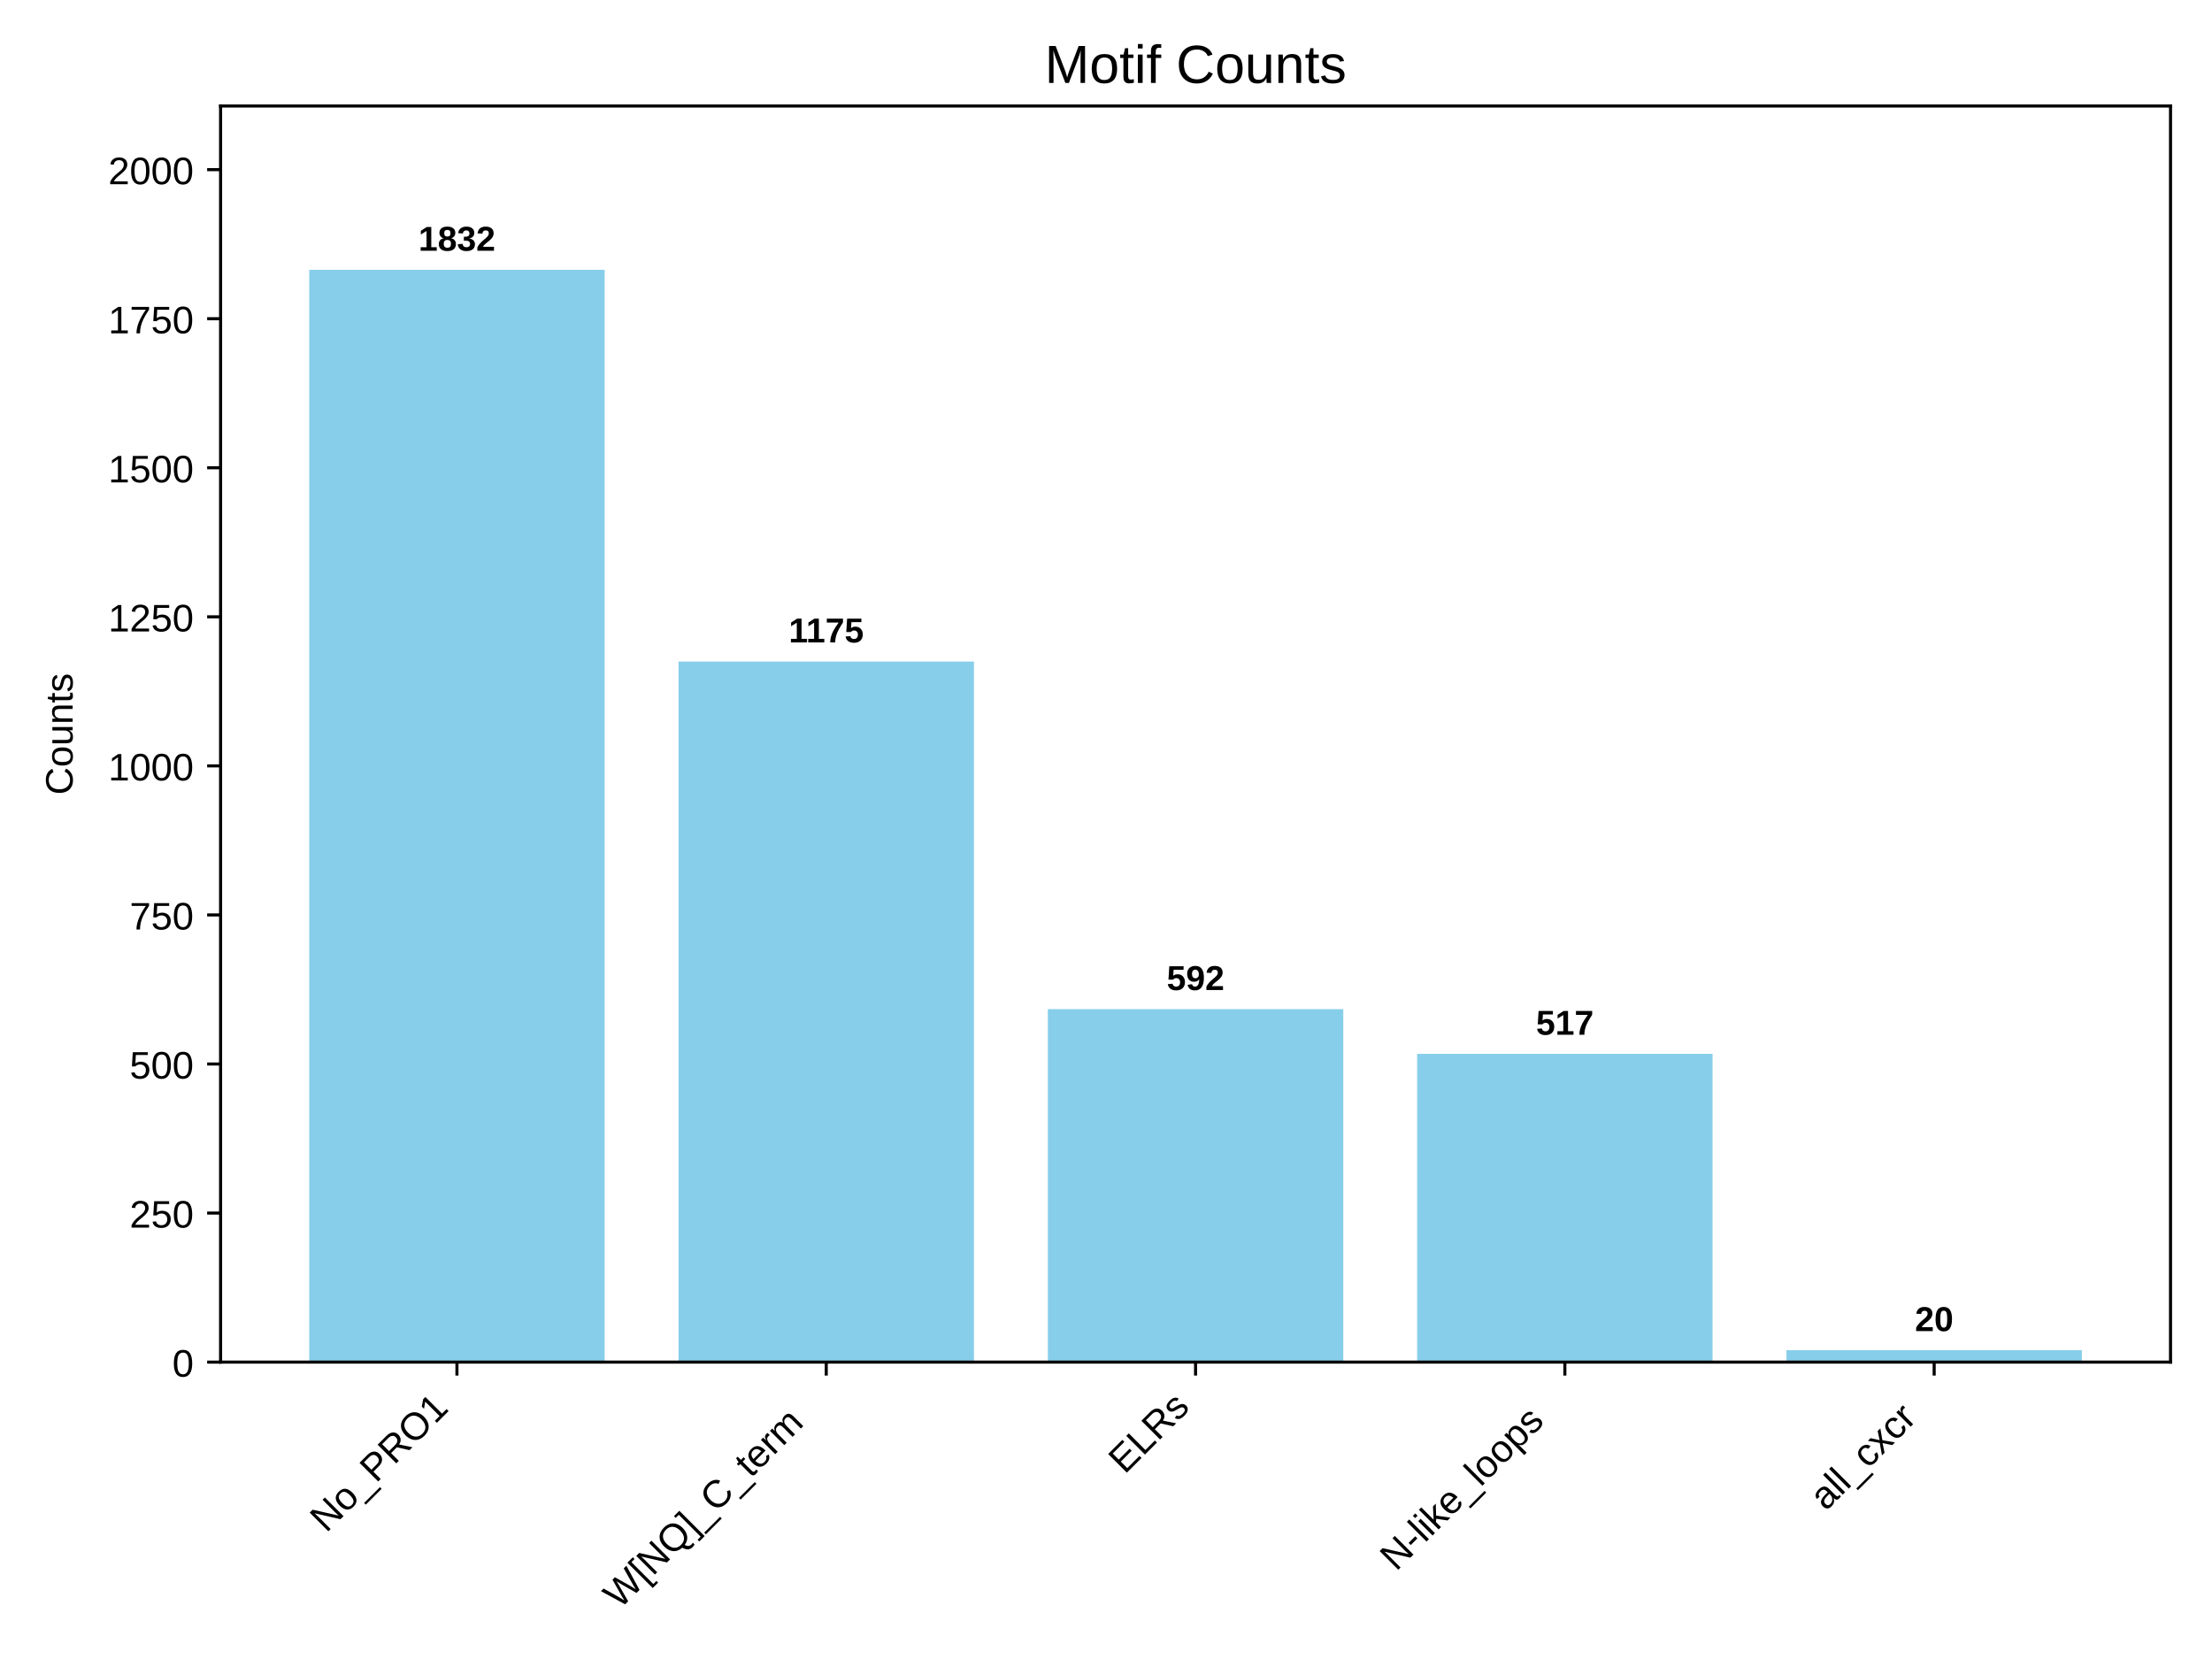
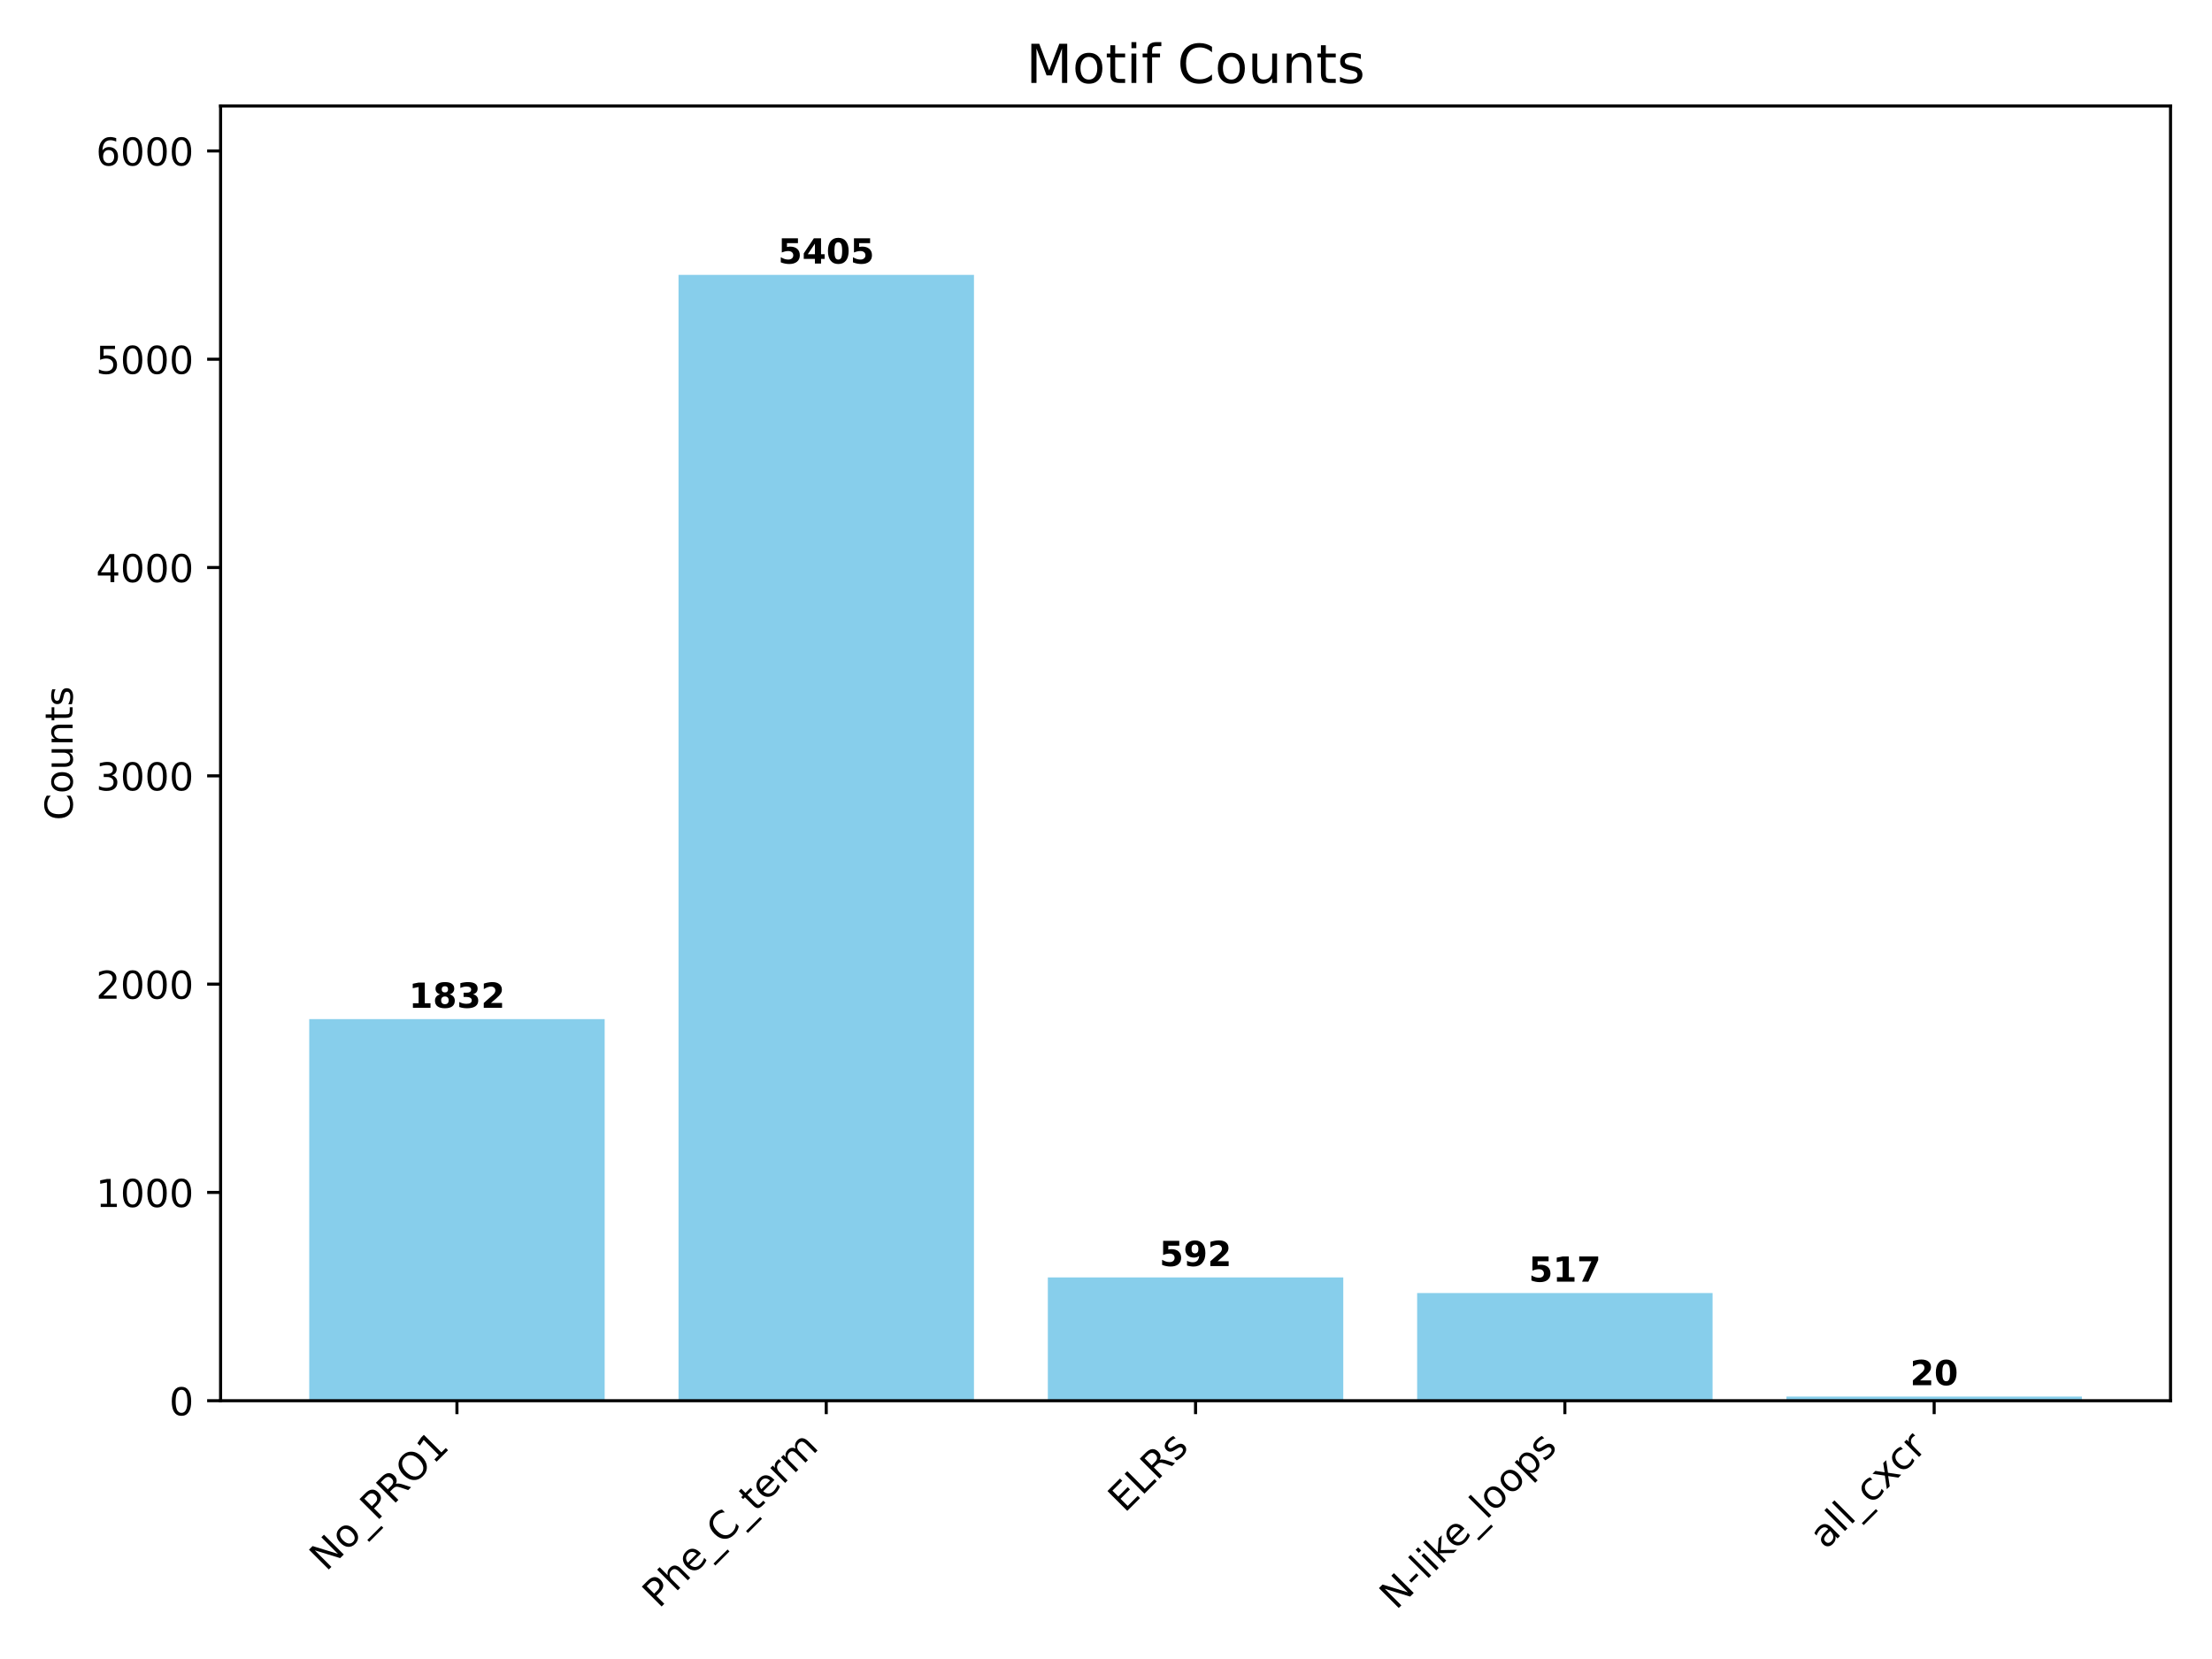
<svg xmlns="http://www.w3.org/2000/svg" xmlns:xlink="http://www.w3.org/1999/xlink" width="576pt" height="432pt" viewBox="0 0 576 432" version="1.1">
  <defs>
    <style type="text/css">*{stroke-linejoin: round; stroke-linecap: butt}</style>
  </defs>
  <g id="figure_1">
    <g id="patch_1">
      <path d="M 0 432  L 576 432  L 576 0  L 0 0  z " style="fill: #ffffff" />
    </g>
    <g id="axes_1">
      <g id="patch_2">
-         <path d="M 57.44 354.689  L 565.2 354.689  L 565.2 27.6  L 57.44 27.6  z " style="fill: #ffffff" />
+         <path d="M 57.44 364.744  L 565.2 364.744  L 565.2 27.6  L 57.44 27.6  z " style="fill: #ffffff" />
      </g>
      <g id="patch_3">
-         <path d="M 80.52 354.689  L 157.453 354.689  L 157.453 70.264  L 80.52 70.264  z " clip-path="url(#p002b78d1cb)" style="fill: #87ceeb" />
+         <path d="M 80.52 364.744  L 157.453 364.744  L 157.453 265.376  L 80.52 265.376  z " clip-path="url(#p295375005d)" style="fill: #87ceeb" />
      </g>
      <g id="patch_4">
-         <path d="M 176.687 354.689  L 253.62 354.689  L 253.62 172.266  L 176.687 172.266  z " clip-path="url(#p002b78d1cb)" style="fill: #87ceeb" />
+         <path d="M 176.687 364.744  L 253.62 364.744  L 253.62 71.575  L 176.687 71.575  z " clip-path="url(#p295375005d)" style="fill: #87ceeb" />
      </g>
      <g id="patch_5">
-         <path d="M 272.853 354.689  L 349.787 354.689  L 349.787 262.779  L 272.853 262.779  z " clip-path="url(#p002b78d1cb)" style="fill: #87ceeb" />
+         <path d="M 272.853 364.744  L 349.787 364.744  L 349.787 332.634  L 272.853 332.634  z " clip-path="url(#p295375005d)" style="fill: #87ceeb" />
      </g>
      <g id="patch_6">
-         <path d="M 369.02 354.689  L 445.953 354.689  L 445.953 274.423  L 369.02 274.423  z " clip-path="url(#p002b78d1cb)" style="fill: #87ceeb" />
+         <path d="M 369.02 364.744  L 445.953 364.744  L 445.953 336.702  L 369.02 336.702  z " clip-path="url(#p295375005d)" style="fill: #87ceeb" />
      </g>
      <g id="patch_7">
-         <path d="M 465.187 354.689  L 542.12 354.689  L 542.12 351.584  L 465.187 351.584  z " clip-path="url(#p002b78d1cb)" style="fill: #87ceeb" />
+         <path d="M 465.187 364.744  L 542.12 364.744  L 542.12 363.659  L 465.187 363.659  z " clip-path="url(#p295375005d)" style="fill: #87ceeb" />
      </g>
      <g id="matplotlib.axis_1">
        <g id="xtick_1">
          <g id="line2d_1">
            <defs>
-               <path id="m97a35afba5" d="M 0 0  L 0 3.5  " style="stroke: #000000; stroke-width: 0.8" />
+               <path id="m4f2b78b1af" d="M 0 0  L 0 3.5  " style="stroke: #000000; stroke-width: 0.8" />
            </defs>
            <g>
-               <use xlink:href="#m97a35afba5" x="118.987" y="354.689" style="stroke: #000000; stroke-width: 0.8" />
+               <use xlink:href="#m4f2b78b1af" x="118.987" y="364.744" style="stroke: #000000; stroke-width: 0.8" />
            </g>
          </g>
          <g id="text_1">
-             <text style="font: 10px 'Arial', sans-serif" transform="translate(84.92511 399.3314) rotate(-45)">No_PRO1</text>
+             <text style="font: 10px 'DejaVu Sans', 'Bitstream Vera Sans', 'Computer Modern Sans Serif', 'Lucida Grande', 'Verdana', 'Geneva', 'Lucid', 'Arial', 'Helvetica', 'Avant Garde', sans-serif" transform="translate(84.92511 409.3865) rotate(-45)">No_PRO1</text>
          </g>
        </g>
        <g id="xtick_2">
          <g id="line2d_2">
            <g>
-               <use xlink:href="#m97a35afba5" x="215.153" y="354.689" style="stroke: #000000; stroke-width: 0.8" />
+               <use xlink:href="#m4f2b78b1af" x="215.153" y="364.744" style="stroke: #000000; stroke-width: 0.8" />
            </g>
          </g>
          <g id="text_2">
-             <text style="font: 10px 'Arial', sans-serif" transform="translate(161.3182 419.2298) rotate(-45)">W[NQ]_C_term</text>
+             <text style="font: 10px 'DejaVu Sans', 'Bitstream Vera Sans', 'Computer Modern Sans Serif', 'Lucida Grande', 'Verdana', 'Geneva', 'Lucid', 'Arial', 'Helvetica', 'Avant Garde', sans-serif" transform="translate(171.5878 419.0153) rotate(-45)">Phe_C_term</text>
          </g>
        </g>
        <g id="xtick_3">
          <g id="line2d_3">
            <g>
-               <use xlink:href="#m97a35afba5" x="311.32" y="354.689" style="stroke: #000000; stroke-width: 0.8" />
+               <use xlink:href="#m4f2b78b1af" x="311.32" y="364.744" style="stroke: #000000; stroke-width: 0.8" />
            </g>
          </g>
          <g id="text_3">
-             <text style="font: 10px 'Arial', sans-serif" transform="translate(292.8446 384.0667) rotate(-45)">ELRs</text>
+             <text style="font: 10px 'DejaVu Sans', 'Bitstream Vera Sans', 'Computer Modern Sans Serif', 'Lucida Grande', 'Verdana', 'Geneva', 'Lucid', 'Arial', 'Helvetica', 'Avant Garde', sans-serif" transform="translate(292.8446 394.1218) rotate(-45)">ELRs</text>
          </g>
        </g>
        <g id="xtick_4">
          <g id="line2d_4">
            <g>
-               <use xlink:href="#m97a35afba5" x="407.487" y="354.689" style="stroke: #000000; stroke-width: 0.8" />
+               <use xlink:href="#m4f2b78b1af" x="407.487" y="364.744" style="stroke: #000000; stroke-width: 0.8" />
            </g>
          </g>
          <g id="text_4">
-             <text style="font: 10px 'Arial', sans-serif" transform="translate(363.5345 409.3469) rotate(-45)">N-like_loops</text>
+             <text style="font: 10px 'DejaVu Sans', 'Bitstream Vera Sans', 'Computer Modern Sans Serif', 'Lucida Grande', 'Verdana', 'Geneva', 'Lucid', 'Arial', 'Helvetica', 'Avant Garde', sans-serif" transform="translate(363.5345 419.402) rotate(-45)">N-like_loops</text>
          </g>
        </g>
        <g id="xtick_5">
          <g id="line2d_5">
            <g>
-               <use xlink:href="#m97a35afba5" x="503.653" y="354.689" style="stroke: #000000; stroke-width: 0.8" />
+               <use xlink:href="#m4f2b78b1af" x="503.653" y="364.744" style="stroke: #000000; stroke-width: 0.8" />
            </g>
          </g>
          <g id="text_5">
-             <text style="font: 10px 'Arial', sans-serif" transform="translate(475.4442 393.6038) rotate(-45)">all_cxcr</text>
+             <text style="font: 10px 'DejaVu Sans', 'Bitstream Vera Sans', 'Computer Modern Sans Serif', 'Lucida Grande', 'Verdana', 'Geneva', 'Lucid', 'Arial', 'Helvetica', 'Avant Garde', sans-serif" transform="translate(475.4442 403.6589) rotate(-45)">all_cxcr</text>
          </g>
        </g>
      </g>
      <g id="matplotlib.axis_2">
        <g id="ytick_1">
          <g id="line2d_6">
            <defs>
-               <path id="md9e915e98f" d="M 0 0  L -3.5 0  " style="stroke: #000000; stroke-width: 0.8" />
+               <path id="mad251b0cfb" d="M 0 0  L -3.5 0  " style="stroke: #000000; stroke-width: 0.8" />
            </defs>
            <g>
-               <use xlink:href="#md9e915e98f" x="57.44" y="354.689" style="stroke: #000000; stroke-width: 0.8" />
+               <use xlink:href="#mad251b0cfb" x="57.44" y="364.744" style="stroke: #000000; stroke-width: 0.8" />
            </g>
          </g>
          <g id="text_6">
-             <text style="font: 10px 'Arial', sans-serif; text-anchor: end" x="50.44" y="358.488" transform="rotate(-0 50.44 358.4882)">0</text>
+             <text style="font: 10px 'DejaVu Sans', 'Bitstream Vera Sans', 'Computer Modern Sans Serif', 'Lucida Grande', 'Verdana', 'Geneva', 'Lucid', 'Arial', 'Helvetica', 'Avant Garde', sans-serif; text-anchor: end" x="50.44" y="368.543" transform="rotate(-0 50.44 368.5433)">0</text>
          </g>
        </g>
        <g id="ytick_2">
          <g id="line2d_7">
            <g>
-               <use xlink:href="#md9e915e98f" x="57.44" y="315.876" style="stroke: #000000; stroke-width: 0.8" />
+               <use xlink:href="#mad251b0cfb" x="57.44" y="310.504" style="stroke: #000000; stroke-width: 0.8" />
            </g>
          </g>
          <g id="text_7">
-             <text style="font: 10px 'Arial', sans-serif; text-anchor: end" x="50.44" y="319.675" transform="rotate(-0 50.44 319.6747)">250</text>
+             <text style="font: 10px 'DejaVu Sans', 'Bitstream Vera Sans', 'Computer Modern Sans Serif', 'Lucida Grande', 'Verdana', 'Geneva', 'Lucid', 'Arial', 'Helvetica', 'Avant Garde', sans-serif; text-anchor: end" x="50.44" y="314.303" transform="rotate(-0 50.44 314.303)">1000</text>
          </g>
        </g>
        <g id="ytick_3">
          <g id="line2d_8">
            <g>
-               <use xlink:href="#md9e915e98f" x="57.44" y="277.062" style="stroke: #000000; stroke-width: 0.8" />
+               <use xlink:href="#mad251b0cfb" x="57.44" y="256.263" style="stroke: #000000; stroke-width: 0.8" />
            </g>
          </g>
          <g id="text_8">
-             <text style="font: 10px 'Arial', sans-serif; text-anchor: end" x="50.44" y="280.861" transform="rotate(-0 50.44 280.8613)">500</text>
+             <text style="font: 10px 'DejaVu Sans', 'Bitstream Vera Sans', 'Computer Modern Sans Serif', 'Lucida Grande', 'Verdana', 'Geneva', 'Lucid', 'Arial', 'Helvetica', 'Avant Garde', sans-serif; text-anchor: end" x="50.44" y="260.063" transform="rotate(-0 50.44 260.0627)">2000</text>
          </g>
        </g>
        <g id="ytick_4">
          <g id="line2d_9">
            <g>
-               <use xlink:href="#md9e915e98f" x="57.44" y="238.249" style="stroke: #000000; stroke-width: 0.8" />
+               <use xlink:href="#mad251b0cfb" x="57.44" y="202.023" style="stroke: #000000; stroke-width: 0.8" />
            </g>
          </g>
          <g id="text_9">
-             <text style="font: 10px 'Arial', sans-serif; text-anchor: end" x="50.44" y="242.048" transform="rotate(-0 50.44 242.0478)">750</text>
+             <text style="font: 10px 'DejaVu Sans', 'Bitstream Vera Sans', 'Computer Modern Sans Serif', 'Lucida Grande', 'Verdana', 'Geneva', 'Lucid', 'Arial', 'Helvetica', 'Avant Garde', sans-serif; text-anchor: end" x="50.44" y="205.822" transform="rotate(-0 50.44 205.8224)">3000</text>
          </g>
        </g>
        <g id="ytick_5">
          <g id="line2d_10">
            <g>
-               <use xlink:href="#md9e915e98f" x="57.44" y="199.435" style="stroke: #000000; stroke-width: 0.8" />
+               <use xlink:href="#mad251b0cfb" x="57.44" y="147.783" style="stroke: #000000; stroke-width: 0.8" />
            </g>
          </g>
          <g id="text_10">
-             <text style="font: 10px 'Arial', sans-serif; text-anchor: end" x="50.44" y="203.234" transform="rotate(-0 50.44 203.2343)">1000</text>
+             <text style="font: 10px 'DejaVu Sans', 'Bitstream Vera Sans', 'Computer Modern Sans Serif', 'Lucida Grande', 'Verdana', 'Geneva', 'Lucid', 'Arial', 'Helvetica', 'Avant Garde', sans-serif; text-anchor: end" x="50.44" y="151.582" transform="rotate(-0 50.44 151.5821)">4000</text>
          </g>
        </g>
        <g id="ytick_6">
          <g id="line2d_11">
            <g>
-               <use xlink:href="#md9e915e98f" x="57.44" y="160.622" style="stroke: #000000; stroke-width: 0.8" />
+               <use xlink:href="#mad251b0cfb" x="57.44" y="93.543" style="stroke: #000000; stroke-width: 0.8" />
            </g>
          </g>
          <g id="text_11">
-             <text style="font: 10px 'Arial', sans-serif; text-anchor: end" x="50.44" y="164.421" transform="rotate(-0 50.44 164.4208)">1250</text>
+             <text style="font: 10px 'DejaVu Sans', 'Bitstream Vera Sans', 'Computer Modern Sans Serif', 'Lucida Grande', 'Verdana', 'Geneva', 'Lucid', 'Arial', 'Helvetica', 'Avant Garde', sans-serif; text-anchor: end" x="50.44" y="97.342" transform="rotate(-0 50.44 97.34185)">5000</text>
          </g>
        </g>
        <g id="ytick_7">
          <g id="line2d_12">
            <g>
-               <use xlink:href="#md9e915e98f" x="57.44" y="121.808" style="stroke: #000000; stroke-width: 0.8" />
+               <use xlink:href="#mad251b0cfb" x="57.44" y="39.302" style="stroke: #000000; stroke-width: 0.8" />
            </g>
          </g>
          <g id="text_12">
-             <text style="font: 10px 'Arial', sans-serif; text-anchor: end" x="50.44" y="125.607" transform="rotate(-0 50.44 125.6073)">1500</text>
+             <text style="font: 10px 'DejaVu Sans', 'Bitstream Vera Sans', 'Computer Modern Sans Serif', 'Lucida Grande', 'Verdana', 'Geneva', 'Lucid', 'Arial', 'Helvetica', 'Avant Garde', sans-serif; text-anchor: end" x="50.44" y="43.102" transform="rotate(-0 50.44 43.10156)">6000</text>
          </g>
        </g>
-         <g id="ytick_8">
-           <g id="line2d_13">
-             <g>
-               <use xlink:href="#md9e915e98f" x="57.44" y="82.995" style="stroke: #000000; stroke-width: 0.8" />
-             </g>
-           </g>
-           <g id="text_13">
-             <text style="font: 10px 'Arial', sans-serif; text-anchor: end" x="50.44" y="86.794" transform="rotate(-0 50.44 86.79383)">1750</text>
-           </g>
-         </g>
-         <g id="ytick_9">
-           <g id="line2d_14">
-             <g>
-               <use xlink:href="#md9e915e98f" x="57.44" y="44.181" style="stroke: #000000; stroke-width: 0.8" />
-             </g>
-           </g>
-           <g id="text_14">
-             <text style="font: 10px 'Arial', sans-serif; text-anchor: end" x="50.44" y="47.98" transform="rotate(-0 50.44 47.98034)">2000</text>
-           </g>
-         </g>
-         <g id="text_15">
-           <text style="font: 10px 'Arial', sans-serif; text-anchor: middle" x="18.91" y="191.145" transform="rotate(-90 18.91031 191.1445)">Counts</text>
+         <g id="text_13">
+           <text style="font: 10px 'DejaVu Sans', 'Bitstream Vera Sans', 'Computer Modern Sans Serif', 'Lucida Grande', 'Verdana', 'Geneva', 'Lucid', 'Arial', 'Helvetica', 'Avant Garde', sans-serif; text-anchor: middle" x="18.91" y="196.172" transform="rotate(-90 18.91031 196.172)">Counts</text>
        </g>
      </g>
      <g id="patch_8">
-         <path d="M 57.44 354.689  L 57.44 27.6  " style="fill: none; stroke: #000000; stroke-width: 0.8; stroke-linejoin: miter; stroke-linecap: square" />
+         <path d="M 57.44 364.744  L 57.44 27.6  " style="fill: none; stroke: #000000; stroke-width: 0.8; stroke-linejoin: miter; stroke-linecap: square" />
      </g>
      <g id="patch_9">
-         <path d="M 565.2 354.689  L 565.2 27.6  " style="fill: none; stroke: #000000; stroke-width: 0.8; stroke-linejoin: miter; stroke-linecap: square" />
+         <path d="M 565.2 364.744  L 565.2 27.6  " style="fill: none; stroke: #000000; stroke-width: 0.8; stroke-linejoin: miter; stroke-linecap: square" />
      </g>
      <g id="patch_10">
-         <path d="M 57.44 354.689  L 565.2 354.689  " style="fill: none; stroke: #000000; stroke-width: 0.8; stroke-linejoin: miter; stroke-linecap: square" />
+         <path d="M 57.44 364.744  L 565.2 364.744  " style="fill: none; stroke: #000000; stroke-width: 0.8; stroke-linejoin: miter; stroke-linecap: square" />
      </g>
      <g id="patch_11">
        <path d="M 57.44 27.6  L 565.2 27.6  " style="fill: none; stroke: #000000; stroke-width: 0.8; stroke-linejoin: miter; stroke-linecap: square" />
      </g>
+       <g id="text_14">
+         <text style="font: 700 9px 'DejaVu Sans', 'Bitstream Vera Sans', 'Computer Modern Sans Serif', 'Lucida Grande', 'Verdana', 'Geneva', 'Lucid', 'Arial', 'Helvetica', 'Avant Garde', sans-serif; text-anchor: middle" x="118.987" y="262.419" transform="rotate(-0 118.9867 262.4193)">1832</text>
+       </g>
+       <g id="text_15">
+         <text style="font: 700 9px 'DejaVu Sans', 'Bitstream Vera Sans', 'Computer Modern Sans Serif', 'Lucida Grande', 'Verdana', 'Geneva', 'Lucid', 'Arial', 'Helvetica', 'Avant Garde', sans-serif; text-anchor: middle" x="215.153" y="68.619" transform="rotate(-0 215.1533 68.61879)">5405</text>
+       </g>
      <g id="text_16">
-         <text style="font: 700 9px 'Arial', sans-serif; text-anchor: middle" x="118.987" y="65.287" transform="rotate(-0 118.9867 65.28699)">1832</text>
+         <text style="font: 700 9px 'DejaVu Sans', 'Bitstream Vera Sans', 'Computer Modern Sans Serif', 'Lucida Grande', 'Verdana', 'Geneva', 'Lucid', 'Arial', 'Helvetica', 'Avant Garde', sans-serif; text-anchor: middle" x="311.32" y="329.677" transform="rotate(-0 311.32 329.6773)">592</text>
      </g>
      <g id="text_17">
-         <text style="font: 700 9px 'Arial', sans-serif; text-anchor: middle" x="215.153" y="167.289" transform="rotate(-0 215.1533 167.2888)">1175</text>
+         <text style="font: 700 9px 'DejaVu Sans', 'Bitstream Vera Sans', 'Computer Modern Sans Serif', 'Lucida Grande', 'Verdana', 'Geneva', 'Lucid', 'Arial', 'Helvetica', 'Avant Garde', sans-serif; text-anchor: middle" x="407.487" y="333.745" transform="rotate(-0 407.4867 333.7453)">517</text>
      </g>
      <g id="text_18">
-         <text style="font: 700 9px 'Arial', sans-serif; text-anchor: middle" x="311.32" y="257.802" transform="rotate(-0 311.32 257.8019)">592</text>
+         <text style="font: 700 9px 'DejaVu Sans', 'Bitstream Vera Sans', 'Computer Modern Sans Serif', 'Lucida Grande', 'Verdana', 'Geneva', 'Lucid', 'Arial', 'Helvetica', 'Avant Garde', sans-serif; text-anchor: middle" x="503.653" y="360.703" transform="rotate(-0 503.6533 360.7027)">20</text>
      </g>
      <g id="text_19">
-         <text style="font: 700 9px 'Arial', sans-serif; text-anchor: middle" x="407.487" y="269.446" transform="rotate(-0 407.4867 269.4459)">517</text>
-       </g>
-       <g id="text_20">
-         <text style="font: 700 9px 'Arial', sans-serif; text-anchor: middle" x="503.653" y="346.607" transform="rotate(-0 503.6533 346.6071)">20</text>
-       </g>
-       <g id="text_21">
-         <text style="font: 14px 'Arial', sans-serif; text-anchor: middle" x="311.32" y="21.6" transform="rotate(-0 311.32 21.6)">Motif Counts</text>
+         <text style="font: 14px 'DejaVu Sans', 'Bitstream Vera Sans', 'Computer Modern Sans Serif', 'Lucida Grande', 'Verdana', 'Geneva', 'Lucid', 'Arial', 'Helvetica', 'Avant Garde', sans-serif; text-anchor: middle" x="311.32" y="21.6" transform="rotate(-0 311.32 21.6)">Motif Counts</text>
      </g>
    </g>
  </g>
  <defs>
-     <clipPath id="p002b78d1cb">
-       <rect x="57.44" y="27.6" width="507.76" height="327.089" />
+     <clipPath id="p295375005d">
+       <rect x="57.44" y="27.6" width="507.76" height="337.144" />
    </clipPath>
  </defs>
</svg>
